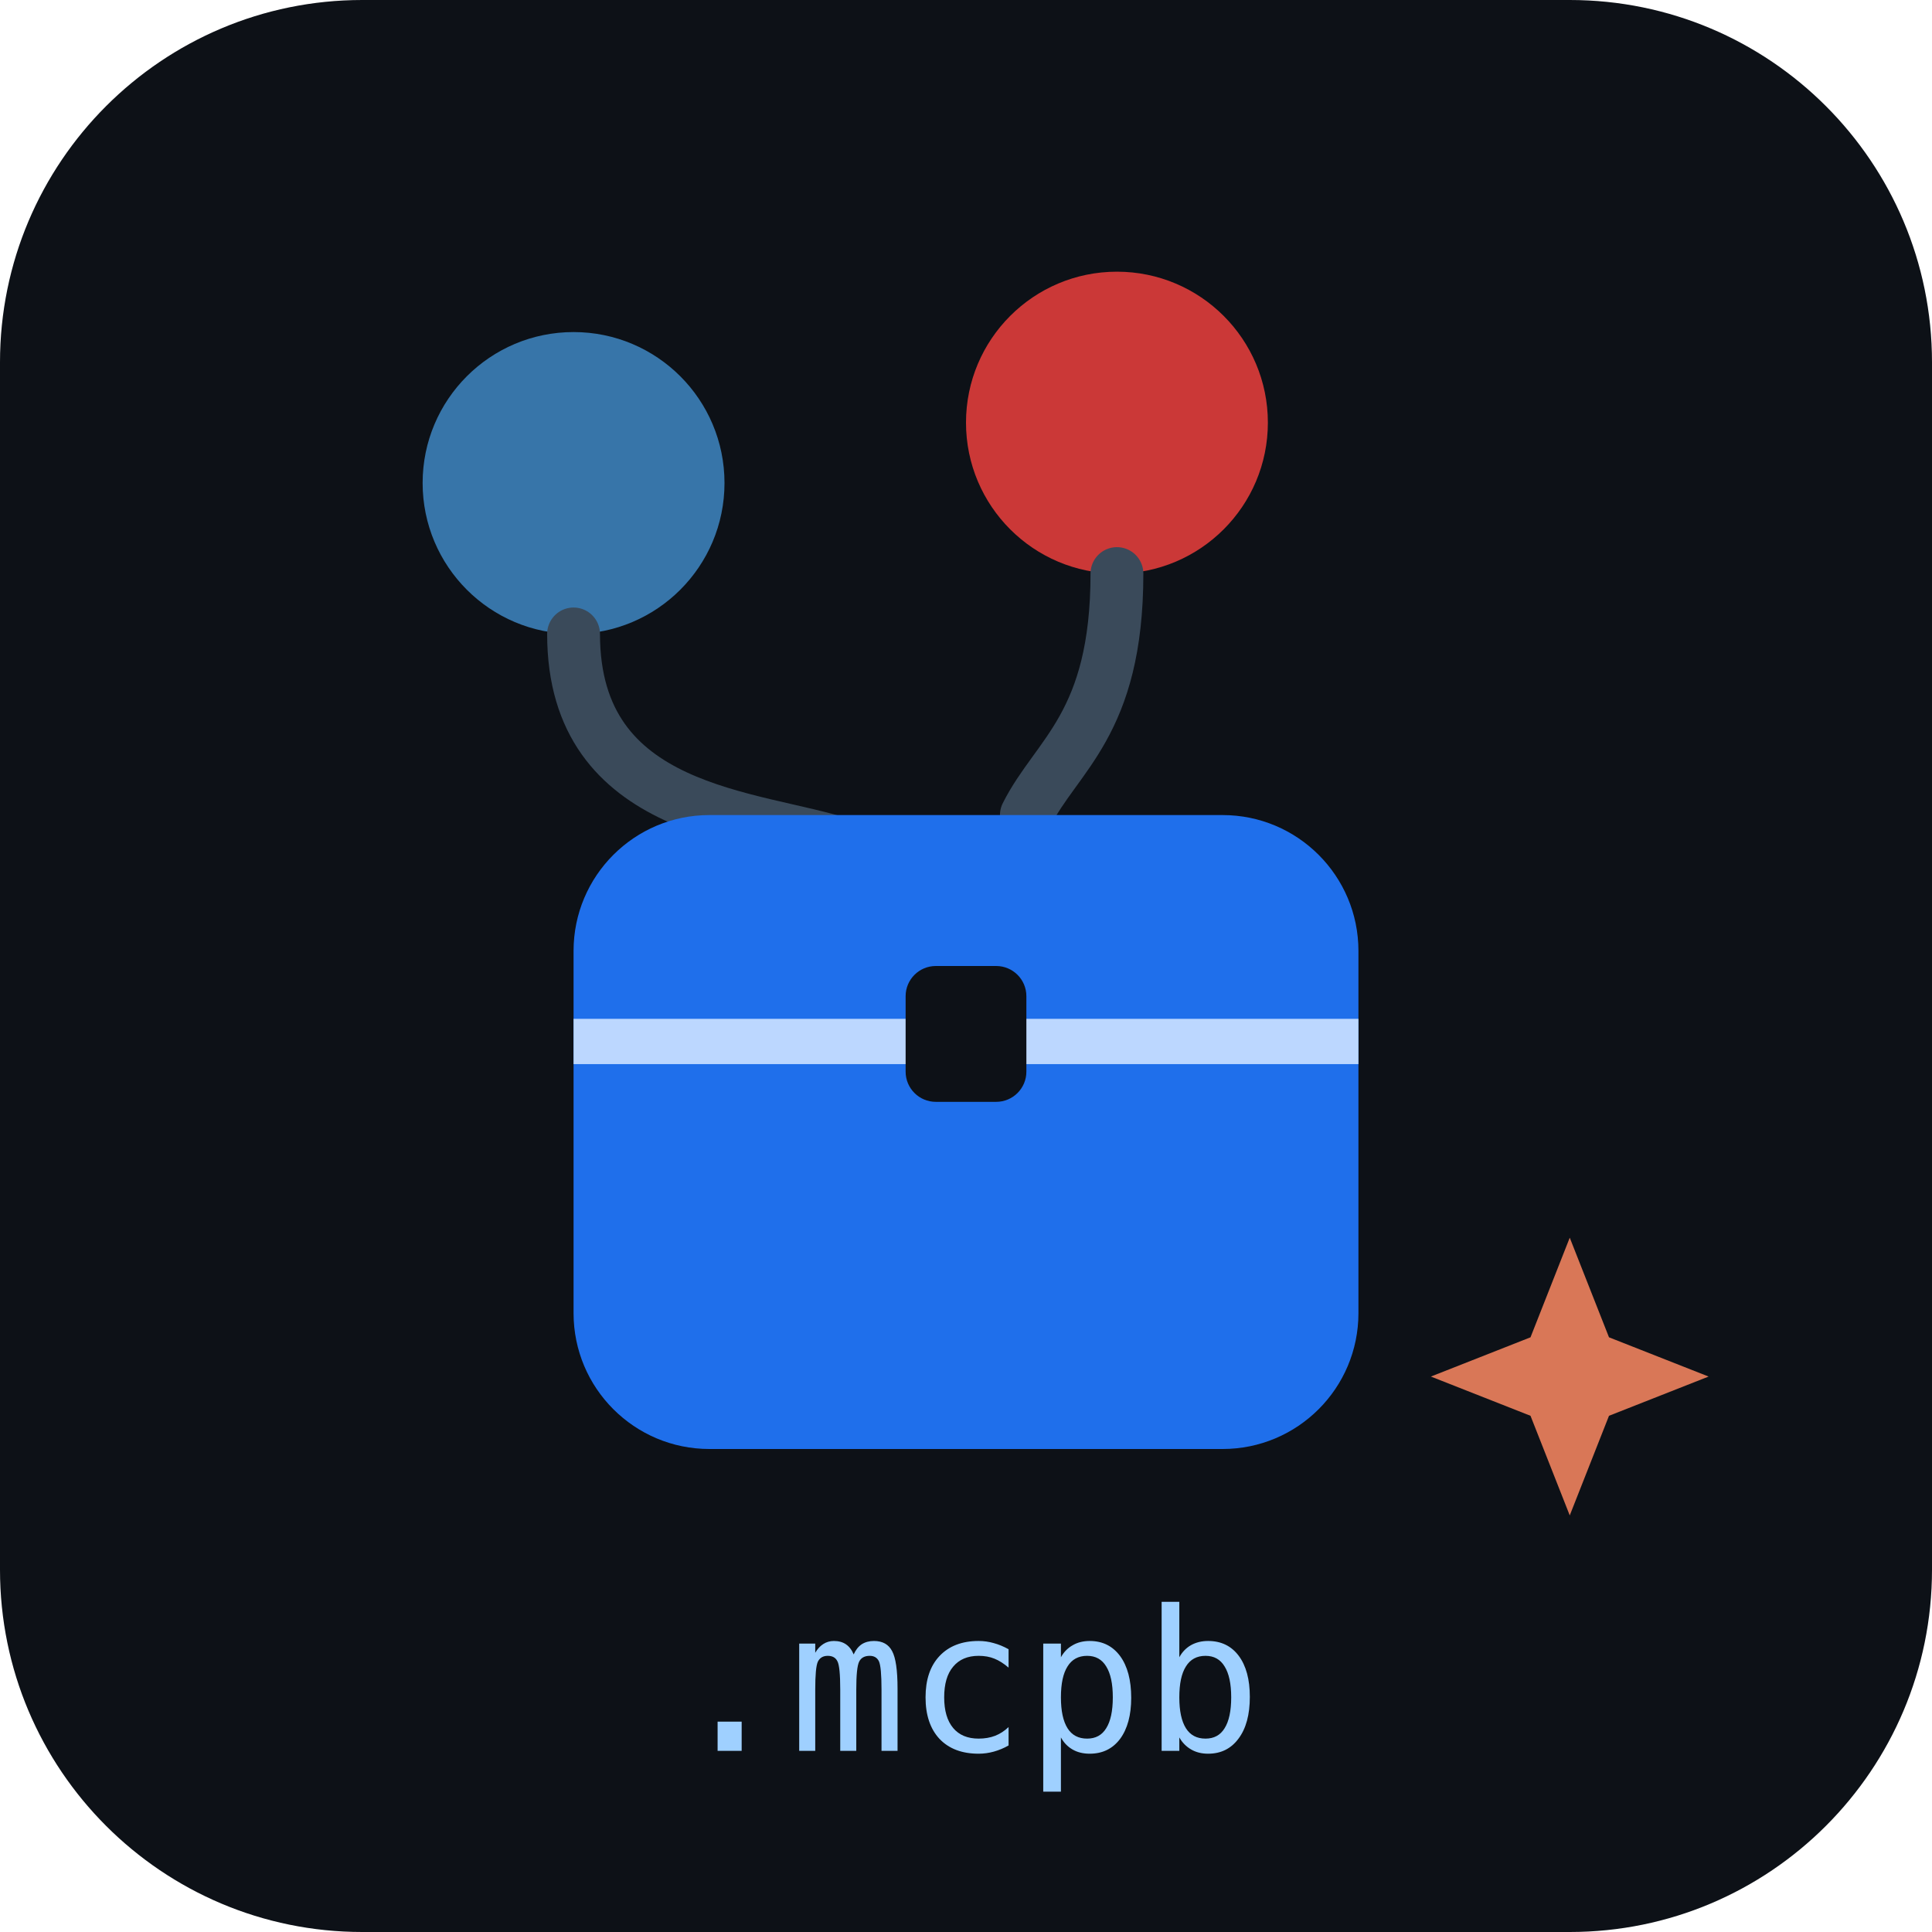
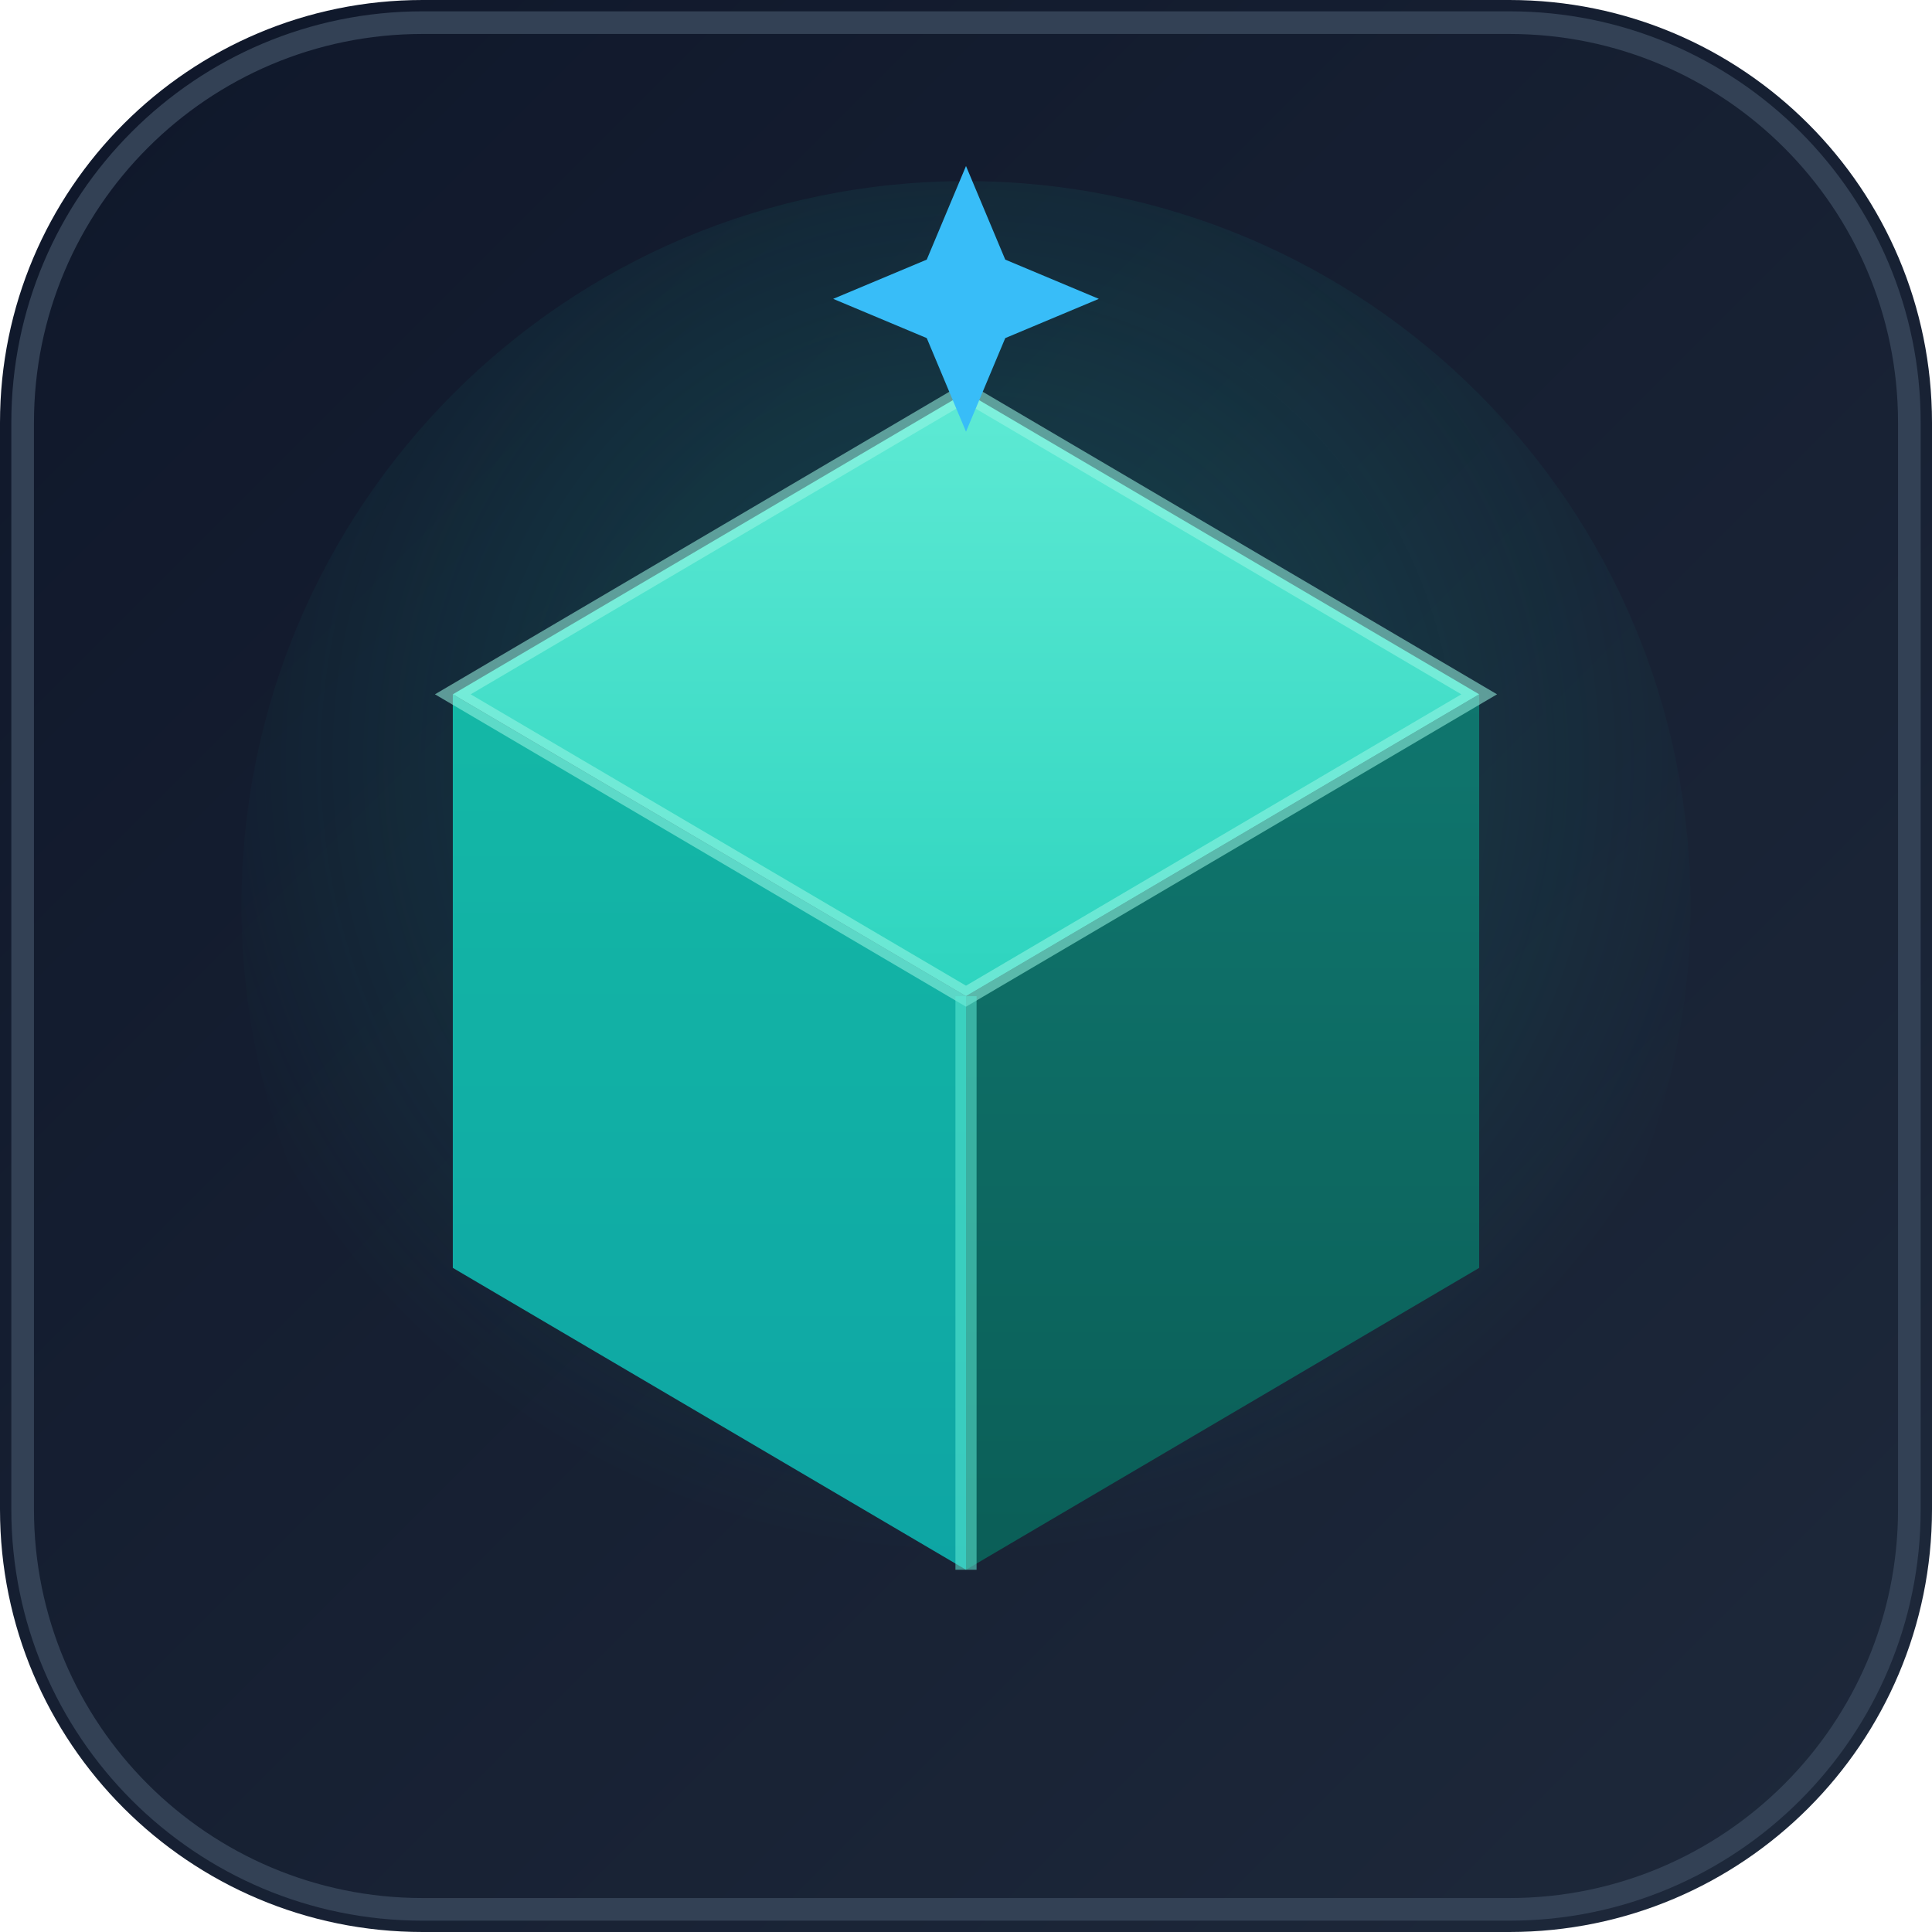
<svg xmlns="http://www.w3.org/2000/svg" width="128" height="128" viewBox="0 0 128 128" role="img" aria-label="mcp2mcpb logo">
-   <rect width="128" height="128" rx="24" fill="#0d1117" />
-   <circle cx="38" cy="32" r="10" fill="#3775a9" />
-   <circle cx="74" cy="28" r="10" fill="#cb3837" />
-   <path d="M38 42 C38 54 50 54 56 56" fill="none" stroke="#3a4a5a" stroke-width="3.5" stroke-linecap="round" />
-   <path d="M74 38 C74 48 70 50 68 54" fill="none" stroke="#3a4a5a" stroke-width="3.5" stroke-linecap="round" />
-   <rect x="38" y="54" width="52" height="42" rx="9" fill="#1f6feb" />
-   <line x1="38" y1="69" x2="90" y2="69" stroke="#bcd7ff" stroke-width="3" />
-   <rect x="60" y="64" width="8" height="9" rx="2" fill="#0d1117" />
-   <path d="M104 82 l2.6 6.6 6.6 2.6 -6.6 2.6 -2.6 6.6 -2.6 -6.6 -6.6 -2.6 6.6 -2.6 z" fill="#d97757" />
-   <text x="64" y="116" text-anchor="middle" font-family="ui-monospace,Menlo,monospace" font-size="13" fill="#9fd0ff">.mcpb</text>
+   <defs>
+     <linearGradient id="bg" x1="0" y1="0" x2="1" y2="1">
+       <stop offset="0" stop-color="#0F172A" />
+       <stop offset="1" stop-color="#1E293B" />
+     </linearGradient>
+     <linearGradient id="face-top" x1="0" y1="0" x2="0" y2="1">
+       <stop offset="0" stop-color="#5EEAD4" />
+       <stop offset="1" stop-color="#2DD4BF" />
+     </linearGradient>
+     <linearGradient id="face-left" x1="0" y1="0" x2="0" y2="1">
+       <stop offset="0" stop-color="#14B8A6" />
+       <stop offset="1" stop-color="#0EA5A4" />
+     </linearGradient>
+     <linearGradient id="face-right" x1="0" y1="0" x2="0" y2="1">
+       <stop offset="0" stop-color="#0F766E" />
+       <stop offset="1" stop-color="#0B5E57" />
+     </linearGradient>
+     <radialGradient id="glow" cx="0.5" cy="0.4" r="0.55">
+       <stop offset="0" stop-color="#14B8A6" stop-opacity="0.28" />
+       <stop offset="1" stop-color="#14B8A6" stop-opacity="0" />
+     </radialGradient>
+   </defs>
+   <rect width="128" height="128" rx="28" fill="url(#bg)" />
+   <rect x="1.5" y="1.5" width="125" height="125" rx="26.5" fill="none" stroke="#334155" stroke-width="1.5" />
+   <circle cx="64" cy="60" r="48" fill="url(#glow)" />
+   <path d="M64 26 L98 46 L64 66 L30 46 Z" fill="url(#face-top)" />
+   <path d="M30 46 L64 66 L64 104 L30 84 Z" fill="url(#face-left)" />
+   <path d="M98 46 L64 66 L64 104 L98 84 Z" fill="url(#face-right)" />
+   <path d="M64 26 L98 46 L64 66 L30 46 Z" fill="none" stroke="#99F6E4" stroke-width="1.2" stroke-opacity="0.55" />
+   <line x1="64" y1="66" x2="64" y2="104" stroke="#5EEAD4" stroke-width="1.4" stroke-opacity="0.55" />
+   <path d="M64 11 l2.6 6.2 6.2 2.6 -6.2 2.6 -2.6 6.2 -2.6 -6.2 -6.2 -2.6 6.2 -2.6 z" fill="#38BDF8" />
</svg>
